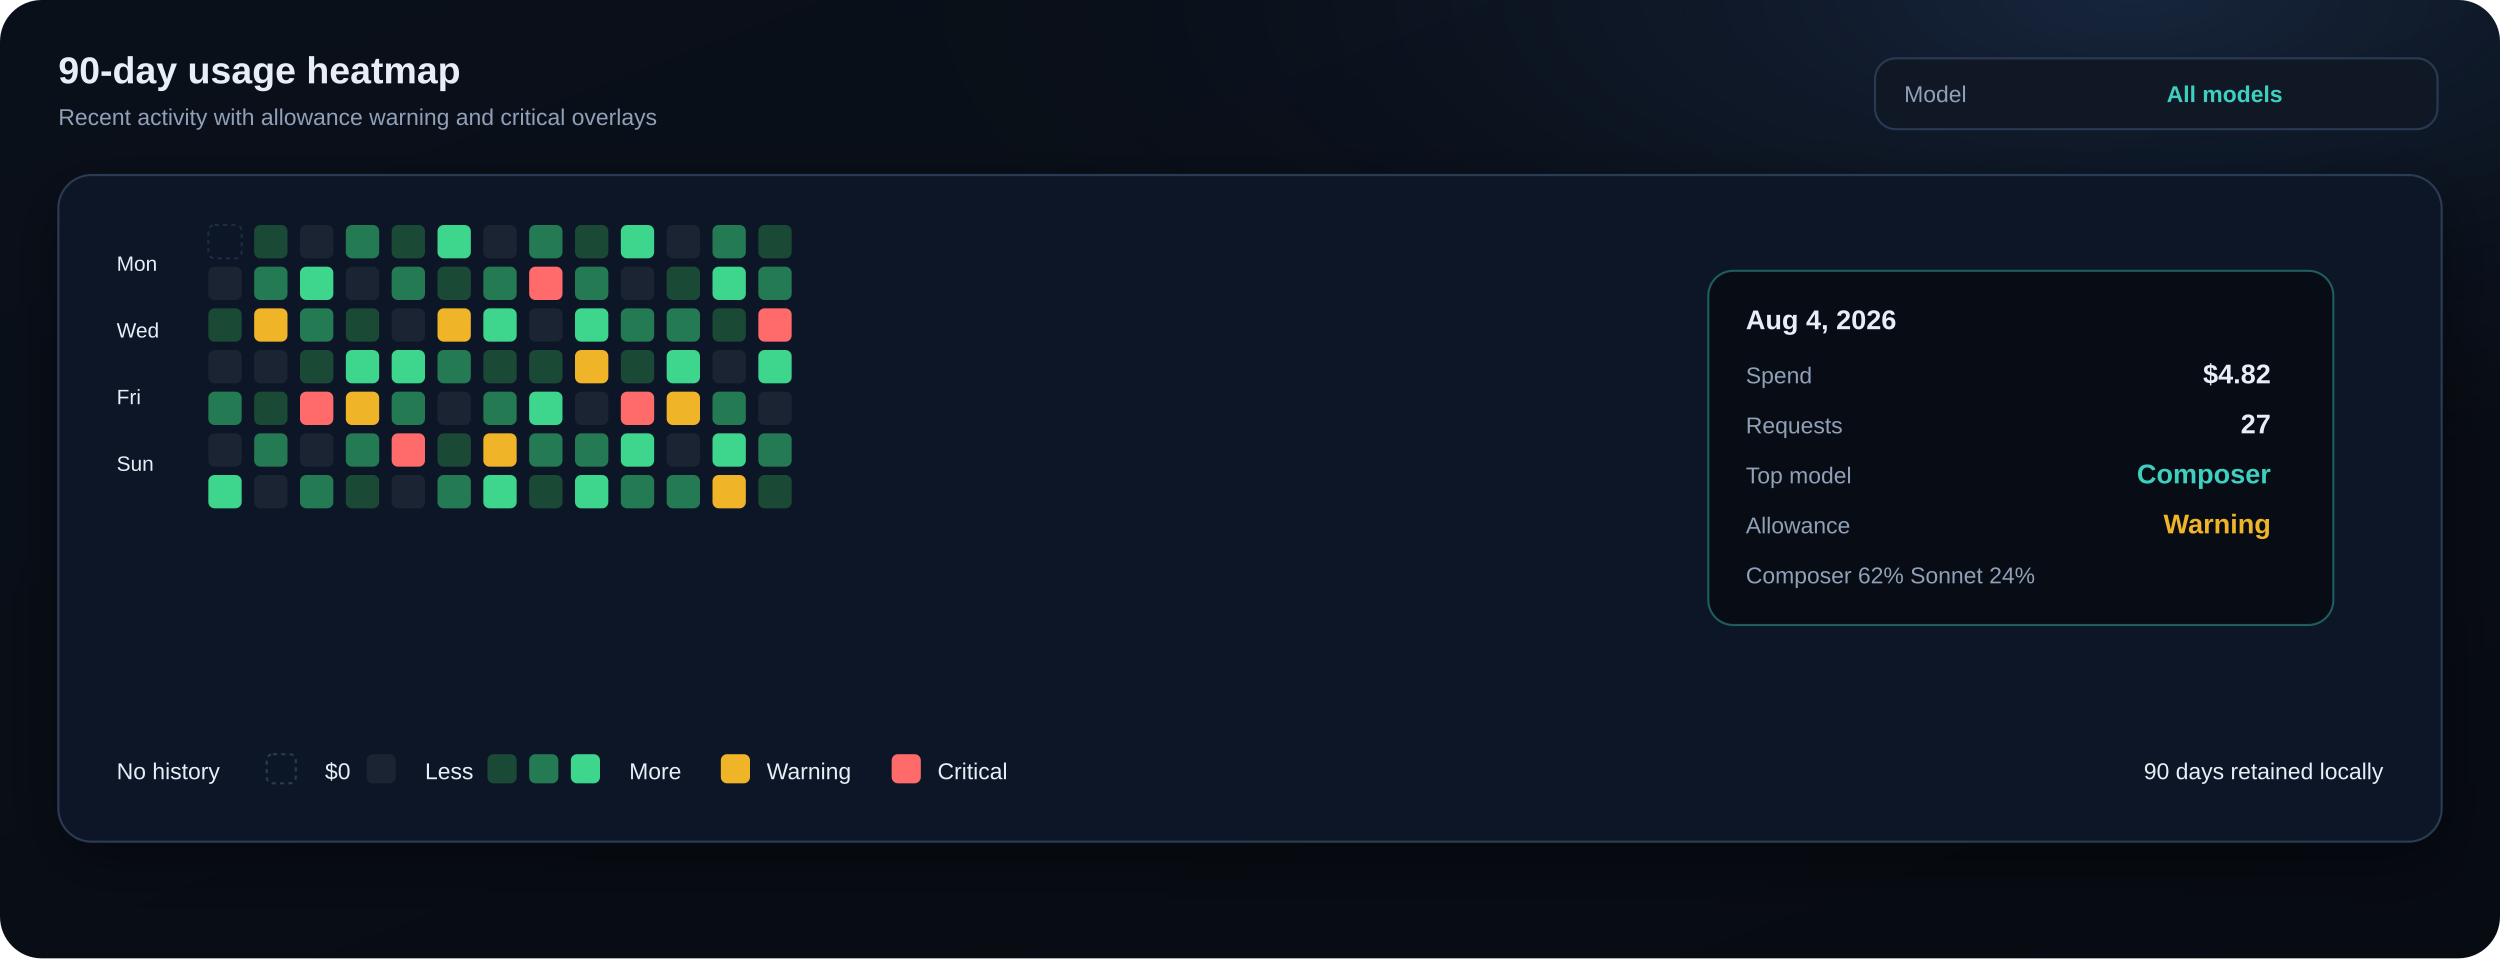
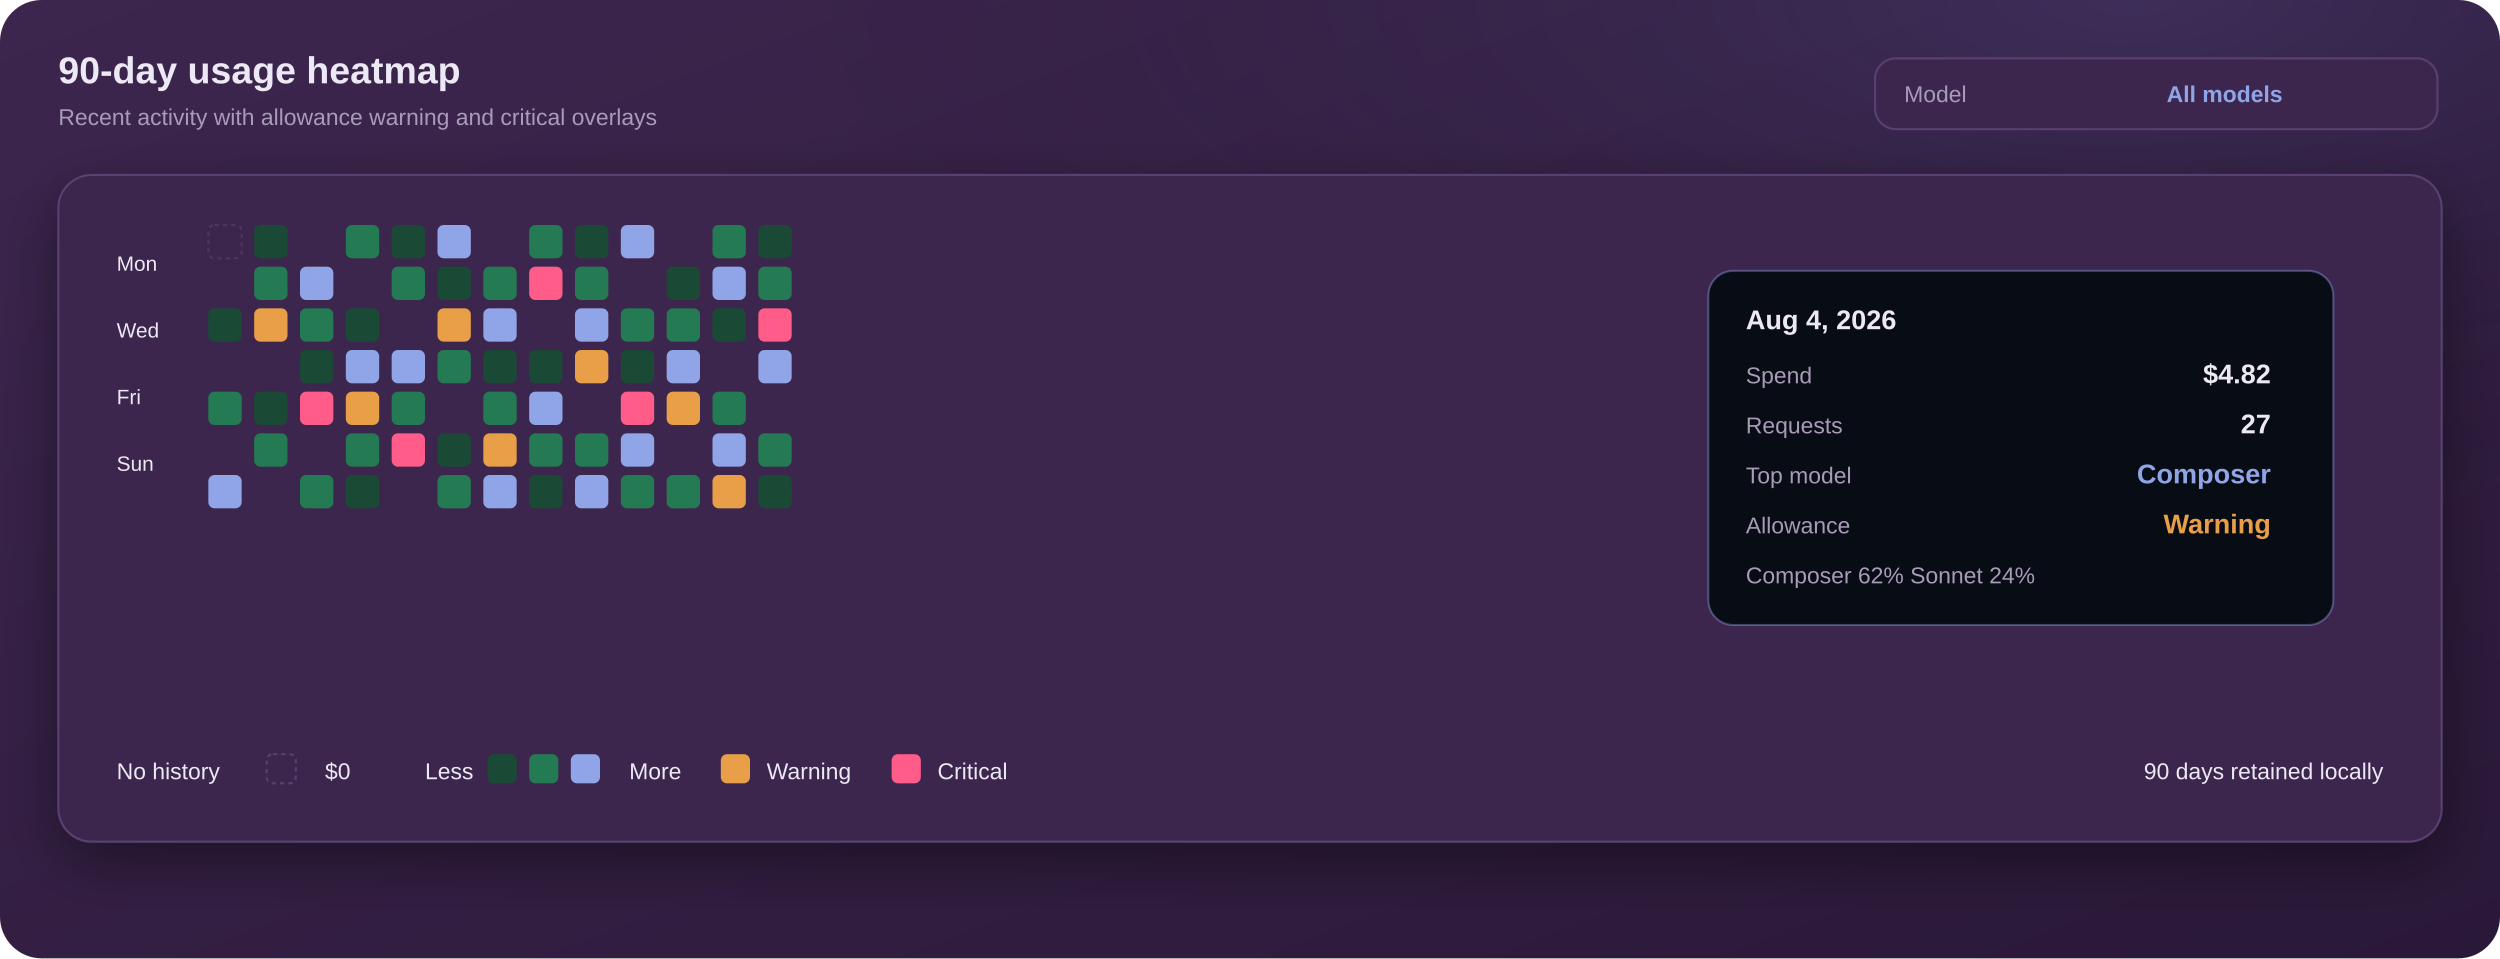
<svg xmlns="http://www.w3.org/2000/svg" width="1200" height="460" viewBox="0 0 1200 460">
  <defs>
    <linearGradient id="bg" x1="0" y1="0" x2="1" y2="1">
-       <stop stop-color="#0a101a" />
-       <stop offset="1" stop-color="#070b12" />
+       <stop stop-color="#3d264e" />
+       <stop offset="1" stop-color="#2a1838" />
    </linearGradient>
    <radialGradient id="glow" cx=".85" cy="0" r=".55">
-       <stop stop-color="#5b9dff" stop-opacity=".16" />
+       <stop stop-color="#687cc8" stop-opacity=".16" />
      <stop offset="1" stop-opacity="0" />
    </radialGradient>
    <filter id="shadow">
      <feDropShadow dx="0" dy="10" stdDeviation="14" flood-opacity=".4" />
    </filter>
    <style>

-       text{font-family:Segoe UI,Arial,sans-serif;fill:#e8eef7}
+       text{font-family:Segoe UI,Arial,sans-serif;fill:#ece8f4}

-       .muted{fill:#8fa0b8}.tiny{font-size:11px}.small{font-size:13px}.title{font-size:18px;font-weight:700}
+       .muted{fill:#a89bb8}.tiny{font-size:11px}.small{font-size:13px}.title{font-size:18px;font-weight:700}

-       .strong{font-weight:700}.card{fill:#101826;stroke:#2a3a52}.teal{fill:#3ecfbf}
+       .strong{font-weight:700}.card{fill:#3d264e;stroke:#5a4070}.teal{fill:#90a4e8}

    </style>
  </defs>
  <rect width="1200" height="460" rx="20" fill="url(#bg)" />
  <rect width="1200" height="460" rx="20" fill="url(#glow)" />
  <text x="28" y="40" class="title">90-day usage heatmap</text>
  <text x="28" y="60" class="tiny muted">Recent activity with allowance warning and critical overlays</text>
  <rect x="900" y="28" width="270" height="34" rx="10" class="card" />
  <text x="914" y="49" class="tiny muted">Model</text>
  <text x="1040" y="49" class="tiny teal strong">All models</text>
  <rect x="28" y="84" width="1144" height="320" rx="16" class="card" filter="url(#shadow)" />
-   <g transform="translate(56 118)" font-size="10" fill="#8fa0b8">
+   <g transform="translate(56 118)" font-size="10" fill="#a89bb8">
    <text y="12">Mon</text>
    <text y="44">Wed</text>
    <text y="76">Fri</text>
    <text y="108">Sun</text>
  </g>
  <g transform="translate(100 108)">
    <g id="week0">
-       <rect width="16" height="16" rx="3" fill="transparent" stroke="#2a3a52" stroke-dasharray="2 2" opacity=".6" />
-       <rect y="20" width="16" height="16" rx="3" fill="#1a2433" />
+       <rect width="16" height="16" rx="3" fill="transparent" stroke="#5a4070" stroke-dasharray="2 2" opacity=".6" />
+       <rect y="20" width="16" height="16" rx="3" fill="#3d264e" />
      <rect y="40" width="16" height="16" rx="3" fill="#1a4a36" />
-       <rect y="60" width="16" height="16" rx="3" fill="#1a2433" />
+       <rect y="60" width="16" height="16" rx="3" fill="#3d264e" />
      <rect y="80" width="16" height="16" rx="3" fill="#247a52" />
-       <rect y="100" width="16" height="16" rx="3" fill="#1a2433" />
-       <rect y="120" width="16" height="16" rx="3" fill="#3dd68c" />
+       <rect y="100" width="16" height="16" rx="3" fill="#3d264e" />
+       <rect y="120" width="16" height="16" rx="3" fill="#90a4e8" />
    </g>
    <g transform="translate(22)">
      <rect width="16" height="16" rx="3" fill="#1a4a36" />
      <rect y="20" width="16" height="16" rx="3" fill="#247a52" />
-       <rect y="40" width="16" height="16" rx="3" fill="#f0b429" />
-       <rect y="60" width="16" height="16" rx="3" fill="#1a2433" />
+       <rect y="40" width="16" height="16" rx="3" fill="#e89f47" />
+       <rect y="60" width="16" height="16" rx="3" fill="#3d264e" />
      <rect y="80" width="16" height="16" rx="3" fill="#1a4a36" />
      <rect y="100" width="16" height="16" rx="3" fill="#247a52" />
-       <rect y="120" width="16" height="16" rx="3" fill="#1a2433" />
+       <rect y="120" width="16" height="16" rx="3" fill="#3d264e" />
    </g>
    <g transform="translate(44)">
-       <rect width="16" height="16" rx="3" fill="#1a2433" />
-       <rect y="20" width="16" height="16" rx="3" fill="#3dd68c" />
+       <rect width="16" height="16" rx="3" fill="#3d264e" />
+       <rect y="20" width="16" height="16" rx="3" fill="#90a4e8" />
      <rect y="40" width="16" height="16" rx="3" fill="#247a52" />
      <rect y="60" width="16" height="16" rx="3" fill="#1a4a36" />
-       <rect y="80" width="16" height="16" rx="3" fill="#ff6b6b" />
-       <rect y="100" width="16" height="16" rx="3" fill="#1a2433" />
+       <rect y="80" width="16" height="16" rx="3" fill="#ff5c8a" />
+       <rect y="100" width="16" height="16" rx="3" fill="#3d264e" />
      <rect y="120" width="16" height="16" rx="3" fill="#247a52" />
    </g>
    <g transform="translate(66)">
      <rect width="16" height="16" rx="3" fill="#247a52" />
-       <rect y="20" width="16" height="16" rx="3" fill="#1a2433" />
+       <rect y="20" width="16" height="16" rx="3" fill="#3d264e" />
      <rect y="40" width="16" height="16" rx="3" fill="#1a4a36" />
-       <rect y="60" width="16" height="16" rx="3" fill="#3dd68c" />
-       <rect y="80" width="16" height="16" rx="3" fill="#f0b429" />
+       <rect y="60" width="16" height="16" rx="3" fill="#90a4e8" />
+       <rect y="80" width="16" height="16" rx="3" fill="#e89f47" />
      <rect y="100" width="16" height="16" rx="3" fill="#247a52" />
      <rect y="120" width="16" height="16" rx="3" fill="#1a4a36" />
    </g>
    <g transform="translate(88)">
      <rect width="16" height="16" rx="3" fill="#1a4a36" />
      <rect y="20" width="16" height="16" rx="3" fill="#247a52" />
-       <rect y="40" width="16" height="16" rx="3" fill="#1a2433" />
-       <rect y="60" width="16" height="16" rx="3" fill="#3dd68c" />
+       <rect y="40" width="16" height="16" rx="3" fill="#3d264e" />
+       <rect y="60" width="16" height="16" rx="3" fill="#90a4e8" />
      <rect y="80" width="16" height="16" rx="3" fill="#247a52" />
-       <rect y="100" width="16" height="16" rx="3" fill="#ff6b6b" />
-       <rect y="120" width="16" height="16" rx="3" fill="#1a2433" />
+       <rect y="100" width="16" height="16" rx="3" fill="#ff5c8a" />
+       <rect y="120" width="16" height="16" rx="3" fill="#3d264e" />
    </g>
    <g transform="translate(110)">
-       <rect width="16" height="16" rx="3" fill="#3dd68c" />
+       <rect width="16" height="16" rx="3" fill="#90a4e8" />
      <rect y="20" width="16" height="16" rx="3" fill="#1a4a36" />
-       <rect y="40" width="16" height="16" rx="3" fill="#f0b429" />
+       <rect y="40" width="16" height="16" rx="3" fill="#e89f47" />
      <rect y="60" width="16" height="16" rx="3" fill="#247a52" />
-       <rect y="80" width="16" height="16" rx="3" fill="#1a2433" />
+       <rect y="80" width="16" height="16" rx="3" fill="#3d264e" />
      <rect y="100" width="16" height="16" rx="3" fill="#1a4a36" />
      <rect y="120" width="16" height="16" rx="3" fill="#247a52" />
    </g>
    <g transform="translate(132)">
-       <rect width="16" height="16" rx="3" fill="#1a2433" />
+       <rect width="16" height="16" rx="3" fill="#3d264e" />
      <rect y="20" width="16" height="16" rx="3" fill="#247a52" />
-       <rect y="40" width="16" height="16" rx="3" fill="#3dd68c" />
+       <rect y="40" width="16" height="16" rx="3" fill="#90a4e8" />
      <rect y="60" width="16" height="16" rx="3" fill="#1a4a36" />
      <rect y="80" width="16" height="16" rx="3" fill="#247a52" />
-       <rect y="100" width="16" height="16" rx="3" fill="#f0b429" />
-       <rect y="120" width="16" height="16" rx="3" fill="#3dd68c" />
+       <rect y="100" width="16" height="16" rx="3" fill="#e89f47" />
+       <rect y="120" width="16" height="16" rx="3" fill="#90a4e8" />
    </g>
    <g transform="translate(154)">
      <rect width="16" height="16" rx="3" fill="#247a52" />
-       <rect y="20" width="16" height="16" rx="3" fill="#ff6b6b" />
-       <rect y="40" width="16" height="16" rx="3" fill="#1a2433" />
+       <rect y="20" width="16" height="16" rx="3" fill="#ff5c8a" />
+       <rect y="40" width="16" height="16" rx="3" fill="#3d264e" />
      <rect y="60" width="16" height="16" rx="3" fill="#1a4a36" />
-       <rect y="80" width="16" height="16" rx="3" fill="#3dd68c" />
+       <rect y="80" width="16" height="16" rx="3" fill="#90a4e8" />
      <rect y="100" width="16" height="16" rx="3" fill="#247a52" />
      <rect y="120" width="16" height="16" rx="3" fill="#1a4a36" />
    </g>
    <g transform="translate(176)">
      <rect width="16" height="16" rx="3" fill="#1a4a36" />
      <rect y="20" width="16" height="16" rx="3" fill="#247a52" />
-       <rect y="40" width="16" height="16" rx="3" fill="#3dd68c" />
-       <rect y="60" width="16" height="16" rx="3" fill="#f0b429" />
-       <rect y="80" width="16" height="16" rx="3" fill="#1a2433" />
+       <rect y="40" width="16" height="16" rx="3" fill="#90a4e8" />
+       <rect y="60" width="16" height="16" rx="3" fill="#e89f47" />
+       <rect y="80" width="16" height="16" rx="3" fill="#3d264e" />
      <rect y="100" width="16" height="16" rx="3" fill="#247a52" />
-       <rect y="120" width="16" height="16" rx="3" fill="#3dd68c" />
+       <rect y="120" width="16" height="16" rx="3" fill="#90a4e8" />
    </g>
    <g transform="translate(198)">
-       <rect width="16" height="16" rx="3" fill="#3dd68c" />
-       <rect y="20" width="16" height="16" rx="3" fill="#1a2433" />
+       <rect width="16" height="16" rx="3" fill="#90a4e8" />
+       <rect y="20" width="16" height="16" rx="3" fill="#3d264e" />
      <rect y="40" width="16" height="16" rx="3" fill="#247a52" />
      <rect y="60" width="16" height="16" rx="3" fill="#1a4a36" />
-       <rect y="80" width="16" height="16" rx="3" fill="#ff6b6b" />
-       <rect y="100" width="16" height="16" rx="3" fill="#3dd68c" />
+       <rect y="80" width="16" height="16" rx="3" fill="#ff5c8a" />
+       <rect y="100" width="16" height="16" rx="3" fill="#90a4e8" />
      <rect y="120" width="16" height="16" rx="3" fill="#247a52" />
    </g>
    <g transform="translate(220)">
-       <rect width="16" height="16" rx="3" fill="#1a2433" />
+       <rect width="16" height="16" rx="3" fill="#3d264e" />
      <rect y="20" width="16" height="16" rx="3" fill="#1a4a36" />
      <rect y="40" width="16" height="16" rx="3" fill="#247a52" />
-       <rect y="60" width="16" height="16" rx="3" fill="#3dd68c" />
-       <rect y="80" width="16" height="16" rx="3" fill="#f0b429" />
-       <rect y="100" width="16" height="16" rx="3" fill="#1a2433" />
+       <rect y="60" width="16" height="16" rx="3" fill="#90a4e8" />
+       <rect y="80" width="16" height="16" rx="3" fill="#e89f47" />
+       <rect y="100" width="16" height="16" rx="3" fill="#3d264e" />
      <rect y="120" width="16" height="16" rx="3" fill="#247a52" />
    </g>
    <g transform="translate(242)">
      <rect width="16" height="16" rx="3" fill="#247a52" />
-       <rect y="20" width="16" height="16" rx="3" fill="#3dd68c" />
+       <rect y="20" width="16" height="16" rx="3" fill="#90a4e8" />
      <rect y="40" width="16" height="16" rx="3" fill="#1a4a36" />
-       <rect y="60" width="16" height="16" rx="3" fill="#1a2433" />
+       <rect y="60" width="16" height="16" rx="3" fill="#3d264e" />
      <rect y="80" width="16" height="16" rx="3" fill="#247a52" />
-       <rect y="100" width="16" height="16" rx="3" fill="#3dd68c" />
-       <rect y="120" width="16" height="16" rx="3" fill="#f0b429" />
+       <rect y="100" width="16" height="16" rx="3" fill="#90a4e8" />
+       <rect y="120" width="16" height="16" rx="3" fill="#e89f47" />
    </g>
    <g transform="translate(264)">
      <rect width="16" height="16" rx="3" fill="#1a4a36" />
      <rect y="20" width="16" height="16" rx="3" fill="#247a52" />
-       <rect y="40" width="16" height="16" rx="3" fill="#ff6b6b" />
-       <rect y="60" width="16" height="16" rx="3" fill="#3dd68c" />
-       <rect y="80" width="16" height="16" rx="3" fill="#1a2433" />
+       <rect y="40" width="16" height="16" rx="3" fill="#ff5c8a" />
+       <rect y="60" width="16" height="16" rx="3" fill="#90a4e8" />
+       <rect y="80" width="16" height="16" rx="3" fill="#3d264e" />
      <rect y="100" width="16" height="16" rx="3" fill="#247a52" />
      <rect y="120" width="16" height="16" rx="3" fill="#1a4a36" />
    </g>
  </g>
-   <rect x="820" y="130" width="300" height="170" rx="12" fill="#080c14" stroke="#3ecfbf" stroke-opacity=".4" />
+   <rect x="820" y="130" width="300" height="170" rx="12" fill="#080c14" stroke="#90a4e8" stroke-opacity=".4" />
  <text x="838" y="158" class="small strong">Aug 4, 2026</text>
  <text x="838" y="184" class="tiny muted">Spend</text>
  <text x="1090" y="184" text-anchor="end" class="small strong">$4.82</text>
  <text x="838" y="208" class="tiny muted">Requests</text>
  <text x="1090" y="208" text-anchor="end" class="small strong">27</text>
  <text x="838" y="232" class="tiny muted">Top model</text>
  <text x="1090" y="232" text-anchor="end" class="small strong teal">Composer</text>
  <text x="838" y="256" class="tiny muted">Allowance</text>
-   <text x="1090" y="256" text-anchor="end" class="small strong" style="fill:#f0b429">Warning</text>
+   <text x="1090" y="256" text-anchor="end" class="small strong" style="fill:#e89f47">Warning</text>
  <text x="838" y="280" class="tiny muted">Composer 62%    Sonnet 24%</text>
  <g transform="translate(56 360)" class="tiny muted">
    <text y="14">No history</text>
-     <rect x="72" y="2" width="14" height="14" rx="3" fill="transparent" stroke="#2a3a52" stroke-dasharray="2 2" />
+     <rect x="72" y="2" width="14" height="14" rx="3" fill="transparent" stroke="#5a4070" stroke-dasharray="2 2" />
    <text x="100" y="14">$0</text>
-     <rect x="120" y="2" width="14" height="14" rx="3" fill="#1a2433" />
+     <rect x="120" y="2" width="14" height="14" rx="3" fill="#3d264e" />
    <text x="148" y="14">Less</text>
    <rect x="178" y="2" width="14" height="14" rx="3" fill="#1a4a36" />
    <rect x="198" y="2" width="14" height="14" rx="3" fill="#247a52" />
-     <rect x="218" y="2" width="14" height="14" rx="3" fill="#3dd68c" />
+     <rect x="218" y="2" width="14" height="14" rx="3" fill="#90a4e8" />
    <text x="246" y="14">More</text>
-     <rect x="290" y="2" width="14" height="14" rx="3" fill="#f0b429" />
+     <rect x="290" y="2" width="14" height="14" rx="3" fill="#e89f47" />
    <text x="312" y="14">Warning</text>
-     <rect x="372" y="2" width="14" height="14" rx="3" fill="#ff6b6b" />
+     <rect x="372" y="2" width="14" height="14" rx="3" fill="#ff5c8a" />
    <text x="394" y="14">Critical</text>
    <text x="1088" y="14" text-anchor="end">90 days retained locally</text>
  </g>
</svg>
